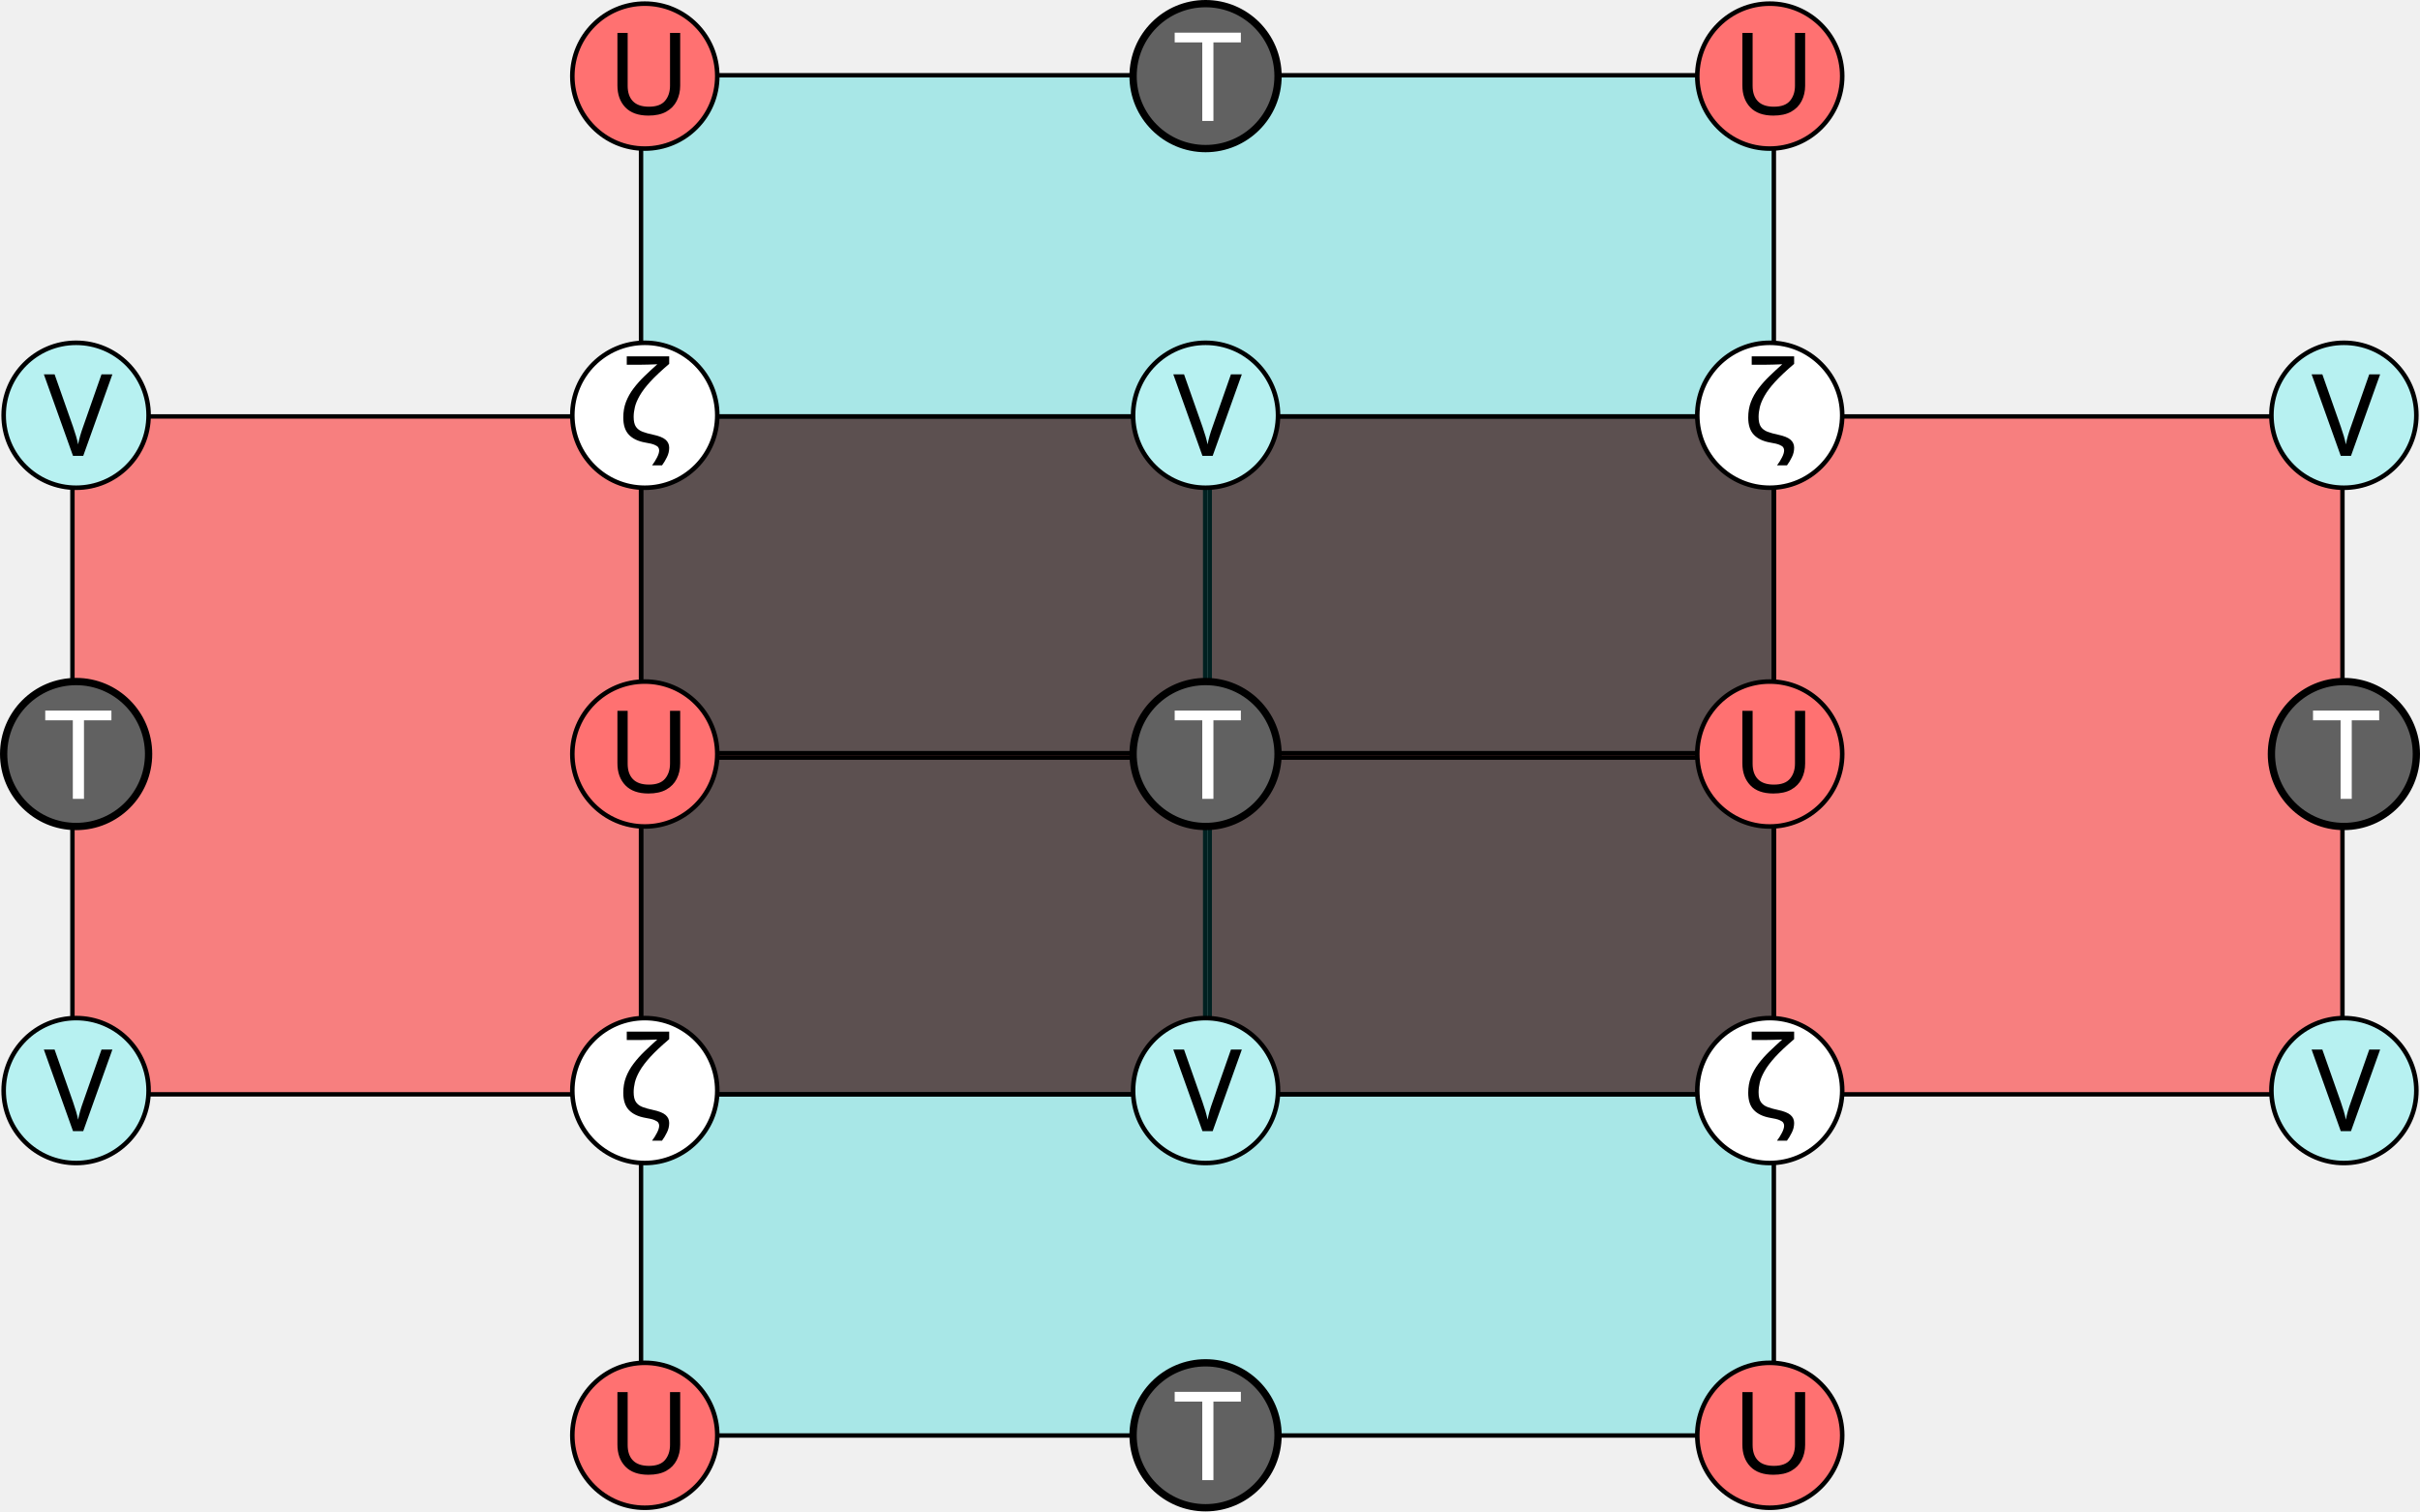
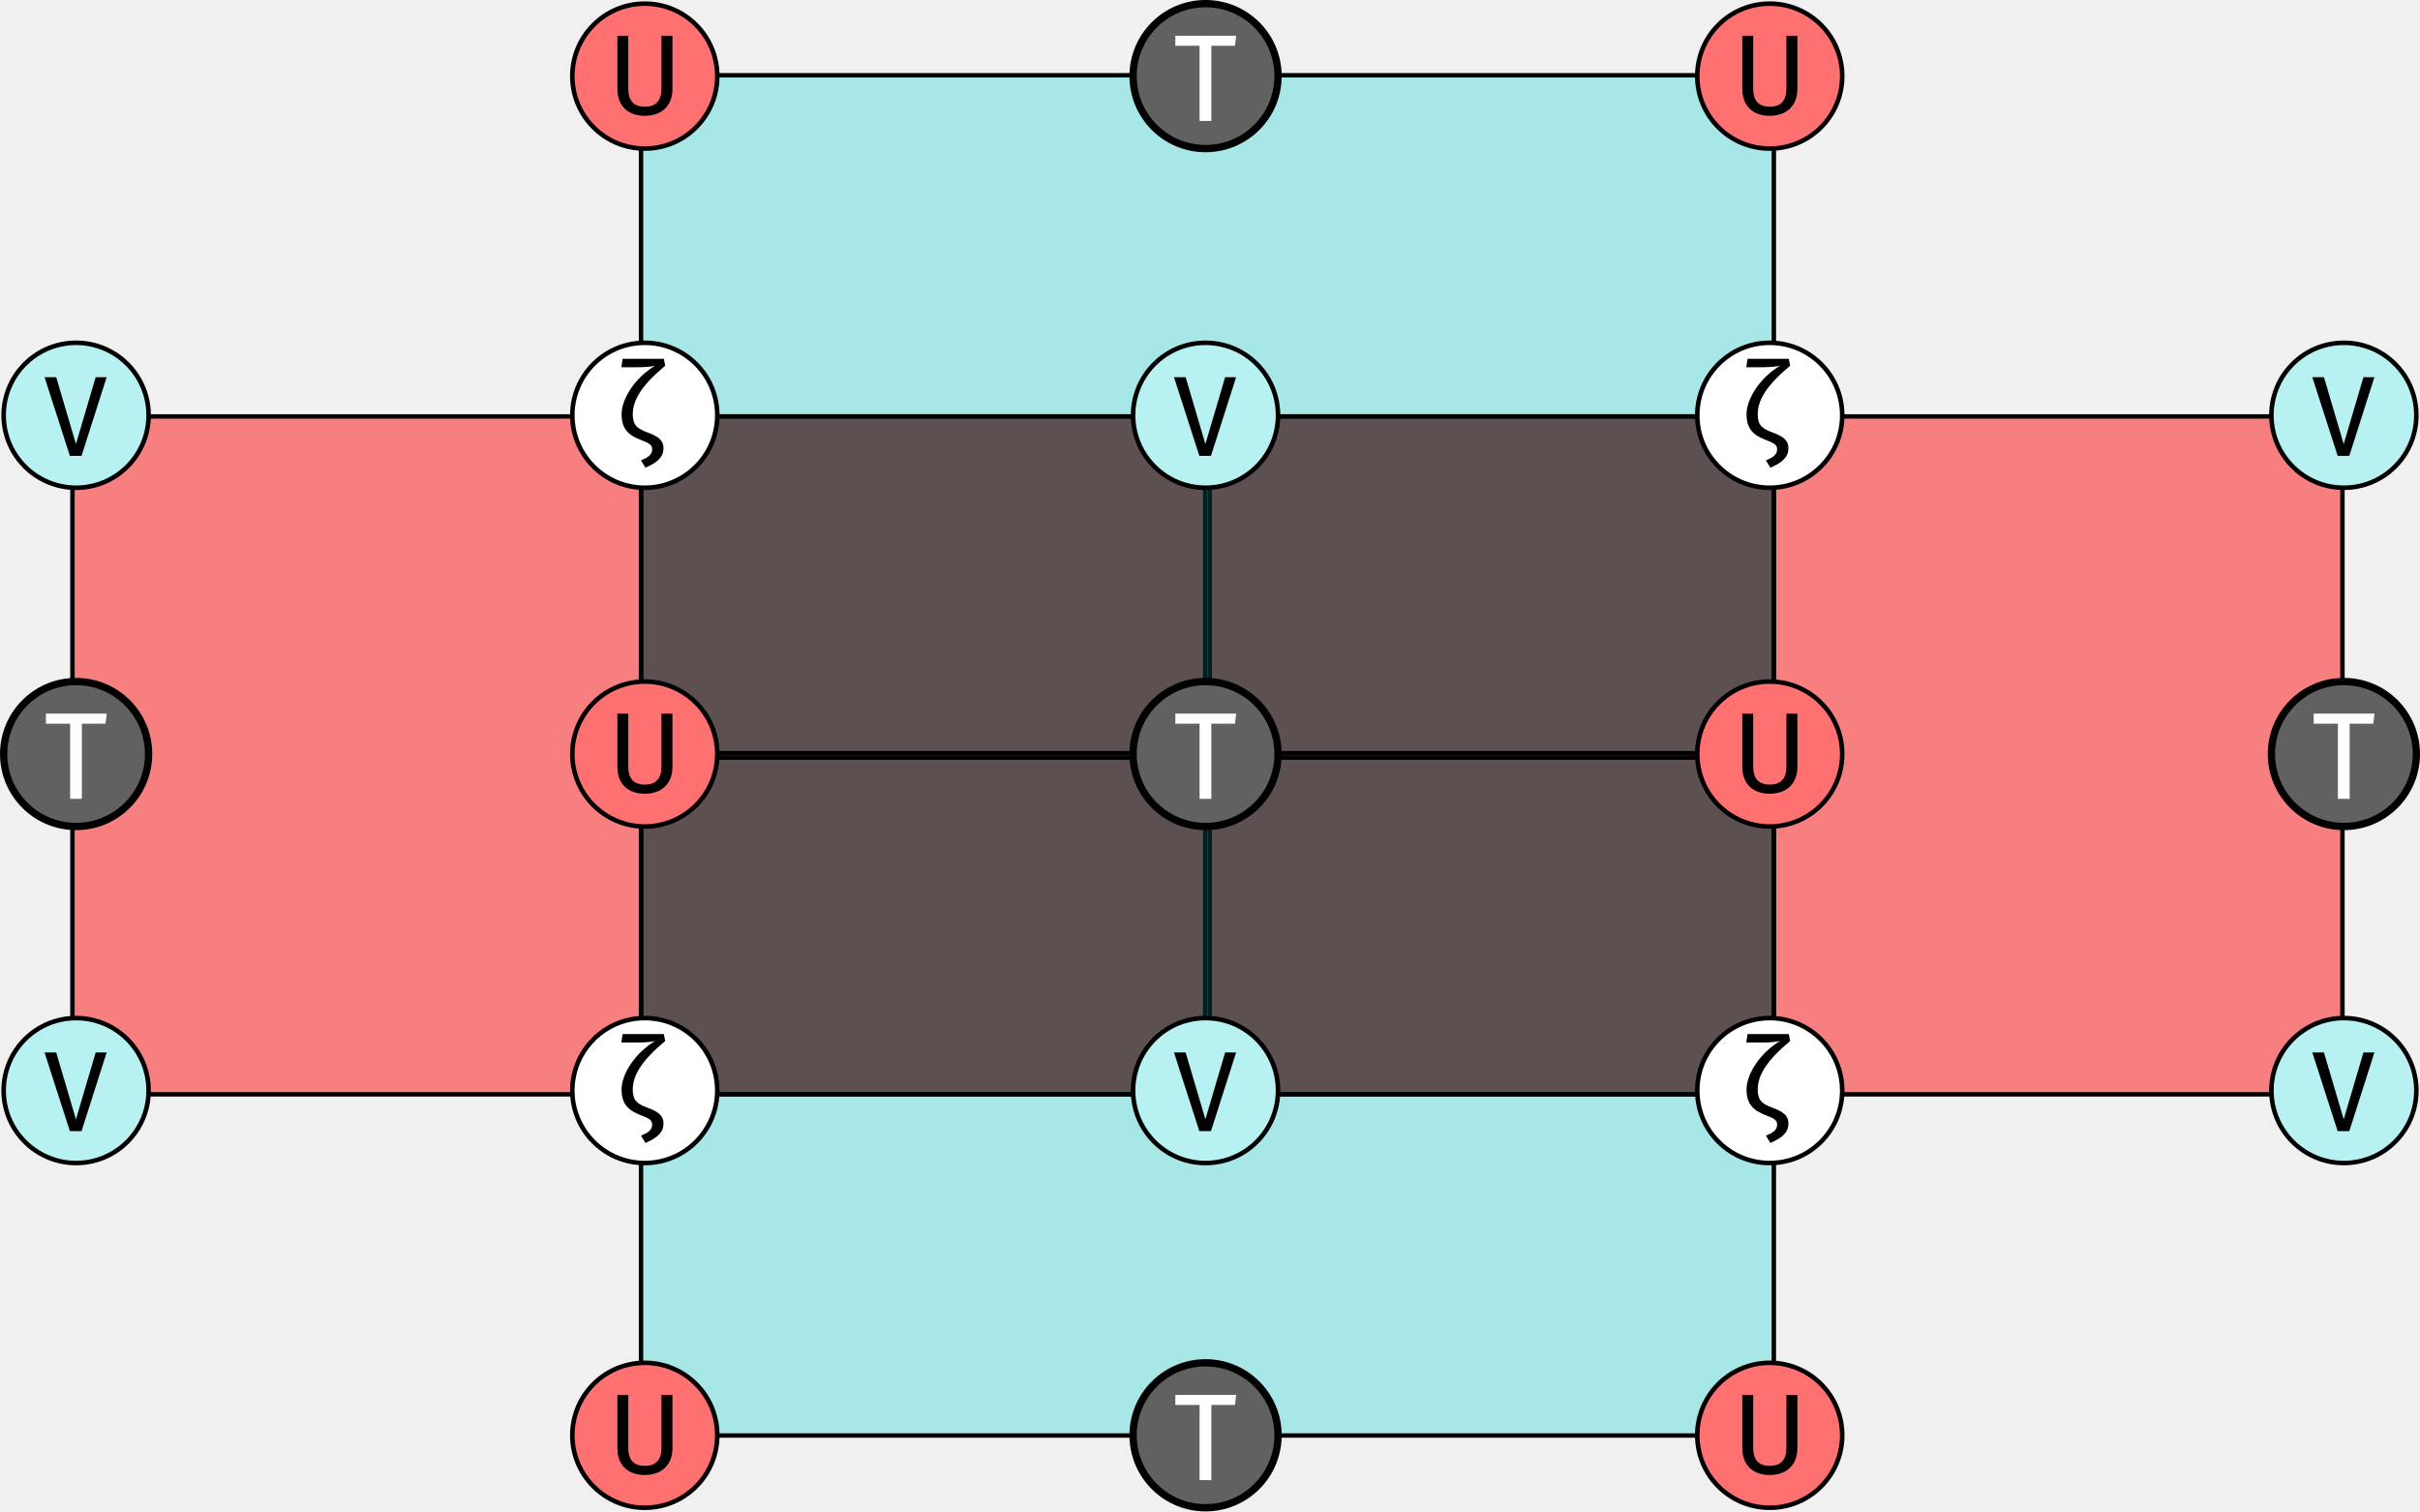
<svg xmlns="http://www.w3.org/2000/svg" width="150.143mm" height="93.772mm" viewBox="0 0 532.001 332.264" id="svg2" version="1.1">
  <defs id="defs4" />
  <g id="layer1" transform="translate(-74.5627,-111.3)">
    <rect style="fill:#ff0000;fill-opacity:0.471;stroke:#000000;stroke-width:0.969;stroke-miterlimit:4;stroke-dasharray:none;stroke-dashoffset:0;stroke-opacity:1" y="202.847" x="340.5" height="149.031" width="249.016" id="rect4140" />
    <rect style="fill:#ff0000;fill-opacity:0.471;stroke:#000000;stroke-width:0.969;stroke-miterlimit:4;stroke-dasharray:none;stroke-dashoffset:0;stroke-opacity:1" y="202.847" x="90.484" height="149.031" width="249.016" id="rect4142" />
    <rect style="fill:#00d4d4;fill-opacity:0.299;stroke:#000000;stroke-width:0.969;stroke-miterlimit:4;stroke-dasharray:none;stroke-dashoffset:0;stroke-opacity:1" y="127.847" x="215.484" height="149.031" width="249.031" id="rect4144" />
    <rect style="fill:#00d4d4;fill-opacity:0.299;stroke:#000000;stroke-width:0.969;stroke-miterlimit:4;stroke-dasharray:none;stroke-dashoffset:0;stroke-opacity:1" y="277.847" x="215.484" height="149.031" width="249.031" id="rect4146" />
    <rect id="rect3336" width="249.031" height="149.031" x="215.484" y="202.847" style="fill:#000000;fill-opacity:0.471;stroke:#000000;stroke-width:0.969;stroke-miterlimit:4;stroke-dasharray:none;stroke-dashoffset:0;stroke-opacity:1" />
-     <g id="g5910" transform="translate(-0.3976246,0)">
-       <circle r="15.932" cy="426.831" cx="216.709" id="circle4152" style="fill:#ff7171;fill-opacity:1;stroke:#000000;stroke-width:1;stroke-miterlimit:4;stroke-dasharray:none;stroke-dashoffset:0;stroke-opacity:1" />
-       <text id="text4162" y="435.257" x="208.426" style="font-style:normal;font-weight:normal;font-size:18.824px;line-height:125%;font-family:sans-serif;letter-spacing:0px;word-spacing:0px;fill:#000000;fill-opacity:1;stroke:none;stroke-width:1px;stroke-linecap:butt;stroke-linejoin:miter;stroke-opacity:1" xml:space="preserve">
-         <tspan style="font-style:normal;font-variant:normal;font-weight:normal;font-stretch:normal;font-size:25.099px;font-family:'Fira Sans';-inkscape-font-specification:'Fira Sans';fill:#000000;fill-opacity:1" y="435.257" x="208.426" id="tspan4164">U</tspan>
-       </text>
+     <circle style="fill:#ff7171;fill-opacity:1;stroke:#000000;stroke-width:1;stroke-miterlimit:4;stroke-dasharray:none;stroke-dashoffset:0;stroke-opacity:1" id="circle4152" cx="216.312" cy="426.831" r="15.932" />
+     <g style="font-style:normal;font-weight:normal;font-size:18.824px;line-height:125%;font-family:sans-serif;letter-spacing:0px;word-spacing:0px;fill:#000000;fill-opacity:1;stroke:none;stroke-width:1px;stroke-linecap:butt;stroke-linejoin:miter;stroke-opacity:1" id="text4162">
+       <path d="m 222.385,417.964 -2.409,0 0,11.57 c 0,2.686 -1.18,4.016 -3.664,4.016 -2.46,0 -3.639,-1.33 -3.639,-4.016 l 0,-11.57 -2.384,0 0,11.746 c 0,3.439 2.083,5.848 6.024,5.848 3.89,0 6.074,-2.409 6.074,-5.848 l 0,-11.746 z" style="font-style:normal;font-variant:normal;font-weight:normal;font-stretch:normal;font-size:25.099px;font-family:'Fira Sans';-inkscape-font-specification:'Fira Sans';fill:#000000;fill-opacity:1" id="path3502" />
    </g>
    <circle r="15.932" cy="202.593" cx="339.587" id="circle4150" style="fill:#b7f1f1;fill-opacity:1;stroke:#000000;stroke-width:1;stroke-miterlimit:4;stroke-dasharray:none;stroke-dashoffset:0;stroke-opacity:1" />
-     <text xml:space="preserve" style="font-style:normal;font-weight:normal;font-size:18.824px;line-height:125%;font-family:sans-serif;letter-spacing:0px;word-spacing:0px;fill:#000000;fill-opacity:1;stroke:none;stroke-width:1px;stroke-linecap:butt;stroke-linejoin:miter;stroke-opacity:1" x="332.495" y="211.512" id="text4174">
-       <tspan id="tspan4176" x="332.495" y="211.512" style="font-style:normal;font-variant:normal;font-weight:normal;font-stretch:normal;font-size:25.099px;font-family:'Fira Sans';-inkscape-font-specification:'Fira Sans'">V</tspan>
-     </text>
+     <g style="font-style:normal;font-weight:normal;font-size:18.824px;line-height:125%;font-family:sans-serif;letter-spacing:0px;word-spacing:0px;fill:#000000;fill-opacity:1;stroke:none;stroke-width:1px;stroke-linecap:butt;stroke-linejoin:miter;stroke-opacity:1" id="text4174">
+       <path d="m 346.3,194.219 -2.409,0 -4.342,14.708 -4.342,-14.708 -2.56,0 5.572,17.293 2.56,0 5.522,-17.293 z" style="font-style:normal;font-variant:normal;font-weight:normal;font-stretch:normal;font-size:25.099px;font-family:'Fira Sans';-inkscape-font-specification:'Fira Sans'" id="path3430" />
+     </g>
    <circle cy="277.063" cx="589.832" id="circle4154" style="fill:#616161;fill-opacity:1;stroke:#000000;stroke-width:1.601;stroke-miterlimit:4;stroke-dasharray:none;stroke-dashoffset:0;stroke-opacity:1" r="15.932" />
-     <text xml:space="preserve" style="font-style:normal;font-weight:normal;font-size:18.824px;line-height:125%;font-family:sans-serif;letter-spacing:0px;word-spacing:0px;fill:#000000;fill-opacity:1;stroke:none;stroke-width:1px;stroke-linecap:butt;stroke-linejoin:miter;stroke-opacity:1" x="582.78" y="286.918" id="text4158">
-       <tspan id="tspan4160" x="582.78" y="286.918" style="font-style:normal;font-variant:normal;font-weight:normal;font-stretch:normal;font-size:27.19px;font-family:'Fira Sans';-inkscape-font-specification:'Fira Sans';fill:#ffffff;fill-opacity:1">T</tspan>
-     </text>
+     <g style="font-style:normal;font-weight:normal;font-size:18.824px;line-height:125%;font-family:sans-serif;letter-spacing:0px;word-spacing:0px;fill:#000000;fill-opacity:1;stroke:none;stroke-width:1px;stroke-linecap:butt;stroke-linejoin:miter;stroke-opacity:1" id="text4158">
+       <path d="m 596.566,268.184 -13.378,0 0,2.202 5.329,0 0,16.532 2.583,0 0,-16.532 5.193,0 0.272,-2.202 z" style="font-style:normal;font-variant:normal;font-weight:normal;font-stretch:normal;font-size:27.19px;font-family:'Fira Sans';-inkscape-font-specification:'Fira Sans';fill:#ffffff;fill-opacity:1" id="path3418" />
+     </g>
    <circle r="15.932" style="fill:#616161;fill-opacity:1;stroke:#000000;stroke-width:1.601;stroke-miterlimit:4;stroke-dasharray:none;stroke-dashoffset:0;stroke-opacity:1" id="circle4185" cx="339.587" cy="128.032" />
-     <text id="text4187" y="137.887" x="332.536" style="font-style:normal;font-weight:normal;font-size:18.824px;line-height:125%;font-family:sans-serif;letter-spacing:0px;word-spacing:0px;fill:#000000;fill-opacity:1;stroke:none;stroke-width:1px;stroke-linecap:butt;stroke-linejoin:miter;stroke-opacity:1" xml:space="preserve">
-       <tspan style="font-style:normal;font-variant:normal;font-weight:normal;font-stretch:normal;font-size:27.19px;font-family:'Fira Sans';-inkscape-font-specification:'Fira Sans';fill:#ffffff;fill-opacity:1" y="137.887" x="332.536" id="tspan4189">T</tspan>
-     </text>
+     <g style="font-style:normal;font-weight:normal;font-size:18.824px;line-height:125%;font-family:sans-serif;letter-spacing:0px;word-spacing:0px;fill:#000000;fill-opacity:1;stroke:none;stroke-width:1px;stroke-linecap:butt;stroke-linejoin:miter;stroke-opacity:1" id="text4187">
+       <path d="m 346.321,119.153 -13.378,0 0,2.202 5.329,0 0,16.532 2.583,0 0,-16.532 5.193,0 0.272,-2.202 z" style="font-style:normal;font-variant:normal;font-weight:normal;font-stretch:normal;font-size:27.19px;font-family:'Fira Sans';-inkscape-font-specification:'Fira Sans';fill:#ffffff;fill-opacity:1" id="path3433" />
+     </g>
    <circle cy="426.831" cx="339.587" id="circle4193" style="fill:#616161;fill-opacity:1;stroke:#000000;stroke-width:1.601;stroke-miterlimit:4;stroke-dasharray:none;stroke-dashoffset:0;stroke-opacity:1" r="15.932" />
-     <text xml:space="preserve" style="font-style:normal;font-weight:normal;font-size:18.824px;line-height:125%;font-family:sans-serif;letter-spacing:0px;word-spacing:0px;fill:#000000;fill-opacity:1;stroke:none;stroke-width:1px;stroke-linecap:butt;stroke-linejoin:miter;stroke-opacity:1" x="332.536" y="436.686" id="text4195">
-       <tspan id="tspan4197" x="332.536" y="436.686" style="font-style:normal;font-variant:normal;font-weight:normal;font-stretch:normal;font-size:27.19px;font-family:'Fira Sans';-inkscape-font-specification:'Fira Sans';fill:#ffffff;fill-opacity:1">T</tspan>
-     </text>
-     <g id="g5915" transform="translate(0.49369,0)">
-       <circle style="fill:#ff7171;fill-opacity:1;stroke:#000000;stroke-width:1;stroke-miterlimit:4;stroke-dasharray:none;stroke-dashoffset:0;stroke-opacity:1" id="circle4222" cx="463.121" cy="277.063" r="15.932" />
-       <text xml:space="preserve" style="font-style:normal;font-weight:normal;font-size:18.824px;line-height:125%;font-family:sans-serif;letter-spacing:0px;word-spacing:0px;fill:#000000;fill-opacity:1;stroke:none;stroke-width:1px;stroke-linecap:butt;stroke-linejoin:miter;stroke-opacity:1" x="454.838" y="285.489" id="text4224">
-         <tspan id="tspan4226" x="454.838" y="285.489" style="font-style:normal;font-variant:normal;font-weight:normal;font-stretch:normal;font-size:25.099px;font-family:'Fira Sans';-inkscape-font-specification:'Fira Sans';fill:#000000;fill-opacity:1">U</tspan>
-       </text>
+     <g style="font-style:normal;font-weight:normal;font-size:18.824px;line-height:125%;font-family:sans-serif;letter-spacing:0px;word-spacing:0px;fill:#000000;fill-opacity:1;stroke:none;stroke-width:1px;stroke-linecap:butt;stroke-linejoin:miter;stroke-opacity:1" id="text4195">
+       <path d="m 346.321,417.952 -13.378,0 0,2.202 5.329,0 0,16.532 2.583,0 0,-16.532 5.193,0 0.272,-2.202 z" style="font-style:normal;font-variant:normal;font-weight:normal;font-stretch:normal;font-size:27.19px;font-family:'Fira Sans';-inkscape-font-specification:'Fira Sans';fill:#ffffff;fill-opacity:1" id="path3442" />
+     </g>
+     <circle r="15.932" cy="277.063" cx="463.615" id="circle4222" style="fill:#ff7171;fill-opacity:1;stroke:#000000;stroke-width:1;stroke-miterlimit:4;stroke-dasharray:none;stroke-dashoffset:0;stroke-opacity:1" />
+     <g style="font-style:normal;font-weight:normal;font-size:18.824px;line-height:125%;font-family:sans-serif;letter-spacing:0px;word-spacing:0px;fill:#000000;fill-opacity:1;stroke:none;stroke-width:1px;stroke-linecap:butt;stroke-linejoin:miter;stroke-opacity:1" id="text4224">
+       <path d="m 469.688,268.196 -2.409,0 0,11.57 c 0,2.686 -1.18,4.016 -3.664,4.016 -2.46,0 -3.639,-1.33 -3.639,-4.016 l 0,-11.57 -2.384,0 0,11.746 c 0,3.439 2.083,5.848 6.024,5.848 3.89,0 6.074,-2.409 6.074,-5.848 l 0,-11.746 z" style="font-style:normal;font-variant:normal;font-weight:normal;font-stretch:normal;font-size:25.099px;font-family:'Fira Sans';-inkscape-font-specification:'Fira Sans';fill:#000000;fill-opacity:1" id="path3484" />
    </g>
    <circle r="15.932" style="fill:#616161;fill-opacity:1;stroke:#000000;stroke-width:1.601;stroke-miterlimit:4;stroke-dasharray:none;stroke-dashoffset:0;stroke-opacity:1" id="circle4230" cx="91.295" cy="277.063" />
-     <text id="text4232" y="286.918" x="84.244" style="font-style:normal;font-weight:normal;font-size:18.824px;line-height:125%;font-family:sans-serif;letter-spacing:0px;word-spacing:0px;fill:#000000;fill-opacity:1;stroke:none;stroke-width:1px;stroke-linecap:butt;stroke-linejoin:miter;stroke-opacity:1" xml:space="preserve">
-       <tspan style="font-style:normal;font-variant:normal;font-weight:normal;font-stretch:normal;font-size:27.19px;font-family:'Fira Sans';-inkscape-font-specification:'Fira Sans';fill:#ffffff;fill-opacity:1" y="286.918" x="84.244" id="tspan4234">T</tspan>
-     </text>
+     <g style="font-style:normal;font-weight:normal;font-size:18.824px;line-height:125%;font-family:sans-serif;letter-spacing:0px;word-spacing:0px;fill:#000000;fill-opacity:1;stroke:none;stroke-width:1px;stroke-linecap:butt;stroke-linejoin:miter;stroke-opacity:1" id="text4232">
+       <path d="m 98.029,268.184 -13.378,0 0,2.202 5.329,0 0,16.532 2.583,0 0,-16.532 5.193,0 0.272,-2.202 z" style="font-style:normal;font-variant:normal;font-weight:normal;font-stretch:normal;font-size:27.19px;font-family:'Fira Sans';-inkscape-font-specification:'Fira Sans';fill:#ffffff;fill-opacity:1" id="path3439" />
+     </g>
    <circle cy="277.063" cx="339.587" id="circle4238" style="fill:#616161;fill-opacity:1;stroke:#000000;stroke-width:1.601;stroke-miterlimit:4;stroke-dasharray:none;stroke-dashoffset:0;stroke-opacity:1" r="15.932" />
-     <text xml:space="preserve" style="font-style:normal;font-weight:normal;font-size:18.824px;line-height:125%;font-family:sans-serif;letter-spacing:0px;word-spacing:0px;fill:#000000;fill-opacity:1;stroke:none;stroke-width:1px;stroke-linecap:butt;stroke-linejoin:miter;stroke-opacity:1" x="332.536" y="286.918" id="text4240">
-       <tspan id="tspan4242" x="332.536" y="286.918" style="font-style:normal;font-variant:normal;font-weight:normal;font-stretch:normal;font-size:27.19px;font-family:'Fira Sans';-inkscape-font-specification:'Fira Sans';fill:#ffffff;fill-opacity:1">T</tspan>
-     </text>
-     <g id="g5900" transform="translate(-0.3976246,0)">
-       <circle style="fill:#ff7171;fill-opacity:1;stroke:#000000;stroke-width:1;stroke-miterlimit:4;stroke-dasharray:none;stroke-dashoffset:0;stroke-opacity:1" id="circle4262" cx="216.709" cy="128.032" r="15.932" />
-       <text xml:space="preserve" style="font-style:normal;font-weight:normal;font-size:18.824px;line-height:125%;font-family:sans-serif;letter-spacing:0px;word-spacing:0px;fill:#000000;fill-opacity:1;stroke:none;stroke-width:1px;stroke-linecap:butt;stroke-linejoin:miter;stroke-opacity:1" x="208.426" y="136.458" id="text4264">
-         <tspan id="tspan4266" x="208.426" y="136.458" style="font-style:normal;font-variant:normal;font-weight:normal;font-stretch:normal;font-size:25.099px;font-family:'Fira Sans';-inkscape-font-specification:'Fira Sans';fill:#000000;fill-opacity:1">U</tspan>
-       </text>
+     <g style="font-style:normal;font-weight:normal;font-size:18.824px;line-height:125%;font-family:sans-serif;letter-spacing:0px;word-spacing:0px;fill:#000000;fill-opacity:1;stroke:none;stroke-width:1px;stroke-linecap:butt;stroke-linejoin:miter;stroke-opacity:1" id="text4240">
+       <path d="m 346.321,268.184 -13.378,0 0,2.202 5.329,0 0,16.532 2.583,0 0,-16.532 5.193,0 0.272,-2.202 z" style="font-style:normal;font-variant:normal;font-weight:normal;font-stretch:normal;font-size:27.19px;font-family:'Fira Sans';-inkscape-font-specification:'Fira Sans';fill:#ffffff;fill-opacity:1" id="path3427" />
    </g>
-     <g id="g5855" transform="translate(0.49369,0)">
-       <circle r="15.932" cy="128.032" cx="463.121" id="circle4270" style="fill:#ff7171;fill-opacity:1;stroke:#000000;stroke-width:1;stroke-miterlimit:4;stroke-dasharray:none;stroke-dashoffset:0;stroke-opacity:1" />
-       <text id="text4272" y="136.458" x="454.838" style="font-style:normal;font-weight:normal;font-size:18.824px;line-height:125%;font-family:sans-serif;letter-spacing:0px;word-spacing:0px;fill:#000000;fill-opacity:1;stroke:none;stroke-width:0.598;stroke-linecap:butt;stroke-linejoin:miter;stroke-miterlimit:4;stroke-dasharray:none;stroke-opacity:1" xml:space="preserve">
-         <tspan style="font-style:normal;font-variant:normal;font-weight:normal;font-stretch:normal;font-size:25.099px;font-family:'Fira Sans';-inkscape-font-specification:'Fira Sans';fill:#000000;fill-opacity:1;stroke-width:0.598;stroke-miterlimit:4;stroke-dasharray:none" y="136.458" x="454.838" id="tspan4274">U</tspan>
-       </text>
+     <circle r="15.932" cy="128.032" cx="216.312" id="circle4262" style="fill:#ff7171;fill-opacity:1;stroke:#000000;stroke-width:1;stroke-miterlimit:4;stroke-dasharray:none;stroke-dashoffset:0;stroke-opacity:1" />
+     <g style="font-style:normal;font-weight:normal;font-size:18.824px;line-height:125%;font-family:sans-serif;letter-spacing:0px;word-spacing:0px;fill:#000000;fill-opacity:1;stroke:none;stroke-width:1px;stroke-linecap:butt;stroke-linejoin:miter;stroke-opacity:1" id="text4264">
+       <path d="m 222.385,119.165 -2.409,0 0,11.57 c 0,2.686 -1.18,4.016 -3.664,4.016 -2.46,0 -3.639,-1.33 -3.639,-4.016 l 0,-11.57 -2.384,0 0,11.746 c 0,3.439 2.083,5.848 6.024,5.848 3.89,0 6.074,-2.409 6.074,-5.848 l 0,-11.746 z" style="font-style:normal;font-variant:normal;font-weight:normal;font-stretch:normal;font-size:25.099px;font-family:'Fira Sans';-inkscape-font-specification:'Fira Sans';fill:#000000;fill-opacity:1" id="path3475" />
    </g>
-     <g id="g5920" transform="translate(0.49369,0)">
-       <circle style="fill:#ff7171;fill-opacity:1;stroke:#000000;stroke-width:1;stroke-miterlimit:4;stroke-dasharray:none;stroke-dashoffset:0;stroke-opacity:1" id="circle4278" cx="463.121" cy="426.831" r="15.932" />
-       <text xml:space="preserve" style="font-style:normal;font-weight:normal;font-size:18.824px;line-height:125%;font-family:sans-serif;letter-spacing:0px;word-spacing:0px;fill:#000000;fill-opacity:1;stroke:none;stroke-width:1px;stroke-linecap:butt;stroke-linejoin:miter;stroke-opacity:1" x="454.838" y="435.257" id="text4280">
-         <tspan id="tspan4282" x="454.838" y="435.257" style="font-style:normal;font-variant:normal;font-weight:normal;font-stretch:normal;font-size:25.099px;font-family:'Fira Sans';-inkscape-font-specification:'Fira Sans';fill:#000000;fill-opacity:1">U</tspan>
-       </text>
+     <circle style="fill:#ff7171;fill-opacity:1;stroke:#000000;stroke-width:1;stroke-miterlimit:4;stroke-dasharray:none;stroke-dashoffset:0;stroke-opacity:1" id="circle4270" cx="463.615" cy="128.032" r="15.932" />
+     <g style="font-style:normal;font-weight:normal;font-size:18.824px;line-height:125%;font-family:sans-serif;letter-spacing:0px;word-spacing:0px;fill:#000000;fill-opacity:1;stroke:none;stroke-width:0.598;stroke-linecap:butt;stroke-linejoin:miter;stroke-miterlimit:4;stroke-dasharray:none;stroke-opacity:1" id="text4272">
+       <path d="m 469.688,119.165 -2.409,0 0,11.57 c 0,2.686 -1.18,4.016 -3.664,4.016 -2.46,0 -3.639,-1.33 -3.639,-4.016 l 0,-11.57 -2.384,0 0,11.746 c 0,3.439 2.083,5.848 6.024,5.848 3.89,0 6.074,-2.409 6.074,-5.848 l 0,-11.746 z" style="font-style:normal;font-variant:normal;font-weight:normal;font-stretch:normal;font-size:25.099px;font-family:'Fira Sans';-inkscape-font-specification:'Fira Sans';fill:#000000;fill-opacity:1;stroke-width:0.598;stroke-miterlimit:4;stroke-dasharray:none" id="path3478" />
    </g>
-     <g id="g5905" transform="translate(-0.3976246,0)">
-       <circle r="15.932" cy="277.063" cx="216.709" id="circle4286" style="fill:#ff7171;fill-opacity:1;stroke:#000000;stroke-width:1;stroke-miterlimit:4;stroke-dasharray:none;stroke-dashoffset:0;stroke-opacity:1" />
-       <text id="text4288" y="285.489" x="208.426" style="font-style:normal;font-weight:normal;font-size:18.824px;line-height:125%;font-family:sans-serif;letter-spacing:0px;word-spacing:0px;fill:#000000;fill-opacity:1;stroke:none;stroke-width:1px;stroke-linecap:butt;stroke-linejoin:miter;stroke-opacity:1" xml:space="preserve">
-         <tspan style="font-style:normal;font-variant:normal;font-weight:normal;font-stretch:normal;font-size:25.099px;font-family:'Fira Sans';-inkscape-font-specification:'Fira Sans';fill:#000000;fill-opacity:1" y="285.489" x="208.426" id="tspan4290">U</tspan>
-       </text>
+     <circle r="15.932" cy="426.831" cx="463.615" id="circle4278" style="fill:#ff7171;fill-opacity:1;stroke:#000000;stroke-width:1;stroke-miterlimit:4;stroke-dasharray:none;stroke-dashoffset:0;stroke-opacity:1" />
+     <g style="font-style:normal;font-weight:normal;font-size:18.824px;line-height:125%;font-family:sans-serif;letter-spacing:0px;word-spacing:0px;fill:#000000;fill-opacity:1;stroke:none;stroke-width:1px;stroke-linecap:butt;stroke-linejoin:miter;stroke-opacity:1" id="text4280">
+       <path d="m 469.688,417.964 -2.409,0 0,11.57 c 0,2.686 -1.18,4.016 -3.664,4.016 -2.46,0 -3.639,-1.33 -3.639,-4.016 l 0,-11.57 -2.384,0 0,11.746 c 0,3.439 2.083,5.848 6.024,5.848 3.89,0 6.074,-2.409 6.074,-5.848 l 0,-11.746 z" style="font-style:normal;font-variant:normal;font-weight:normal;font-stretch:normal;font-size:25.099px;font-family:'Fira Sans';-inkscape-font-specification:'Fira Sans';fill:#000000;fill-opacity:1" id="path3490" />
+     </g>
+     <circle style="fill:#ff7171;fill-opacity:1;stroke:#000000;stroke-width:1;stroke-miterlimit:4;stroke-dasharray:none;stroke-dashoffset:0;stroke-opacity:1" id="circle4286" cx="216.312" cy="277.063" r="15.932" />
+     <g style="font-style:normal;font-weight:normal;font-size:18.824px;line-height:125%;font-family:sans-serif;letter-spacing:0px;word-spacing:0px;fill:#000000;fill-opacity:1;stroke:none;stroke-width:1px;stroke-linecap:butt;stroke-linejoin:miter;stroke-opacity:1" id="text4288">
+       <path d="m 222.385,268.196 -2.409,0 0,11.57 c 0,2.686 -1.18,4.016 -3.664,4.016 -2.46,0 -3.639,-1.33 -3.639,-4.016 l 0,-11.57 -2.384,0 0,11.746 c 0,3.439 2.083,5.848 6.024,5.848 3.89,0 6.074,-2.409 6.074,-5.848 l 0,-11.746 z" style="font-style:normal;font-variant:normal;font-weight:normal;font-stretch:normal;font-size:25.099px;font-family:'Fira Sans';-inkscape-font-specification:'Fira Sans';fill:#000000;fill-opacity:1" id="path3496" />
    </g>
    <circle style="fill:#b7f1f1;fill-opacity:1;stroke:#000000;stroke-width:1;stroke-miterlimit:4;stroke-dasharray:none;stroke-dashoffset:0;stroke-opacity:1" id="circle4299" cx="589.832" cy="351.046" r="15.932" />
-     <text id="text4301" y="359.964" x="582.74" style="font-style:normal;font-weight:normal;font-size:18.824px;line-height:125%;font-family:sans-serif;letter-spacing:0px;word-spacing:0px;fill:#000000;fill-opacity:1;stroke:none;stroke-width:1px;stroke-linecap:butt;stroke-linejoin:miter;stroke-opacity:1" xml:space="preserve">
-       <tspan style="font-style:normal;font-variant:normal;font-weight:normal;font-stretch:normal;font-size:25.099px;font-family:'Fira Sans';-inkscape-font-specification:'Fira Sans'" y="359.964" x="582.74" id="tspan4303">V</tspan>
-     </text>
+     <g style="font-style:normal;font-weight:normal;font-size:18.824px;line-height:125%;font-family:sans-serif;letter-spacing:0px;word-spacing:0px;fill:#000000;fill-opacity:1;stroke:none;stroke-width:1px;stroke-linecap:butt;stroke-linejoin:miter;stroke-opacity:1" id="text4301">
+       <path d="m 596.544,342.671 -2.409,0 -4.342,14.708 -4.342,-14.708 -2.56,0 5.572,17.293 2.56,0 5.522,-17.293 z" style="font-style:normal;font-variant:normal;font-weight:normal;font-stretch:normal;font-size:25.099px;font-family:'Fira Sans';-inkscape-font-specification:'Fira Sans'" id="path3421" />
+     </g>
    <circle r="15.932" cy="351.046" cx="91.295" id="circle4307" style="fill:#b7f1f1;fill-opacity:1;stroke:#000000;stroke-width:1;stroke-miterlimit:4;stroke-dasharray:none;stroke-dashoffset:0;stroke-opacity:1" />
-     <text xml:space="preserve" style="font-style:normal;font-weight:normal;font-size:18.824px;line-height:125%;font-family:sans-serif;letter-spacing:0px;word-spacing:0px;fill:#000000;fill-opacity:1;stroke:none;stroke-width:1px;stroke-linecap:butt;stroke-linejoin:miter;stroke-opacity:1" x="84.203" y="359.964" id="text4309">
-       <tspan id="tspan4311" x="84.203" y="359.964" style="font-style:normal;font-variant:normal;font-weight:normal;font-stretch:normal;font-size:25.099px;font-family:'Fira Sans';-inkscape-font-specification:'Fira Sans'">V</tspan>
-     </text>
+     <g style="font-style:normal;font-weight:normal;font-size:18.824px;line-height:125%;font-family:sans-serif;letter-spacing:0px;word-spacing:0px;fill:#000000;fill-opacity:1;stroke:none;stroke-width:1px;stroke-linecap:butt;stroke-linejoin:miter;stroke-opacity:1" id="text4309">
+       <path d="m 98.007,342.671 -2.409,0 -4.342,14.708 -4.342,-14.708 -2.56,0 5.572,17.293 2.56,0 5.522,-17.293 z" style="font-style:normal;font-variant:normal;font-weight:normal;font-stretch:normal;font-size:25.099px;font-family:'Fira Sans';-inkscape-font-specification:'Fira Sans'" id="path3436" />
+     </g>
    <circle style="fill:#b7f1f1;fill-opacity:1;stroke:#000000;stroke-width:1;stroke-miterlimit:4;stroke-dasharray:none;stroke-dashoffset:0;stroke-opacity:1" id="circle4315" cx="91.295" cy="202.593" r="15.932" />
-     <text id="text4317" y="211.512" x="84.203" style="font-style:normal;font-weight:normal;font-size:18.824px;line-height:125%;font-family:sans-serif;letter-spacing:0px;word-spacing:0px;fill:#000000;fill-opacity:1;stroke:none;stroke-width:1px;stroke-linecap:butt;stroke-linejoin:miter;stroke-opacity:1" xml:space="preserve">
-       <tspan style="font-style:normal;font-variant:normal;font-weight:normal;font-stretch:normal;font-size:25.099px;font-family:'Fira Sans';-inkscape-font-specification:'Fira Sans'" y="211.512" x="84.203" id="tspan4319">V</tspan>
-     </text>
+     <g style="font-style:normal;font-weight:normal;font-size:18.824px;line-height:125%;font-family:sans-serif;letter-spacing:0px;word-spacing:0px;fill:#000000;fill-opacity:1;stroke:none;stroke-width:1px;stroke-linecap:butt;stroke-linejoin:miter;stroke-opacity:1" id="text4317">
+       <path d="m 98.007,194.219 -2.409,0 -4.342,14.708 -4.342,-14.708 -2.56,0 5.572,17.293 2.56,0 5.522,-17.293 z" style="font-style:normal;font-variant:normal;font-weight:normal;font-stretch:normal;font-size:25.099px;font-family:'Fira Sans';-inkscape-font-specification:'Fira Sans'" id="path3412" />
+     </g>
    <circle r="15.932" cy="202.593" cx="589.832" id="circle4323" style="fill:#b7f1f1;fill-opacity:1;stroke:#000000;stroke-width:1;stroke-miterlimit:4;stroke-dasharray:none;stroke-dashoffset:0;stroke-opacity:1" />
-     <text xml:space="preserve" style="font-style:normal;font-weight:normal;font-size:18.824px;line-height:125%;font-family:sans-serif;letter-spacing:0px;word-spacing:0px;fill:#000000;fill-opacity:1;stroke:none;stroke-width:1px;stroke-linecap:butt;stroke-linejoin:miter;stroke-opacity:1" x="582.74" y="211.512" id="text4325">
-       <tspan id="tspan4327" x="582.74" y="211.512" style="font-style:normal;font-variant:normal;font-weight:normal;font-stretch:normal;font-size:25.099px;font-family:'Fira Sans';-inkscape-font-specification:'Fira Sans'">V</tspan>
-     </text>
+     <g style="font-style:normal;font-weight:normal;font-size:18.824px;line-height:125%;font-family:sans-serif;letter-spacing:0px;word-spacing:0px;fill:#000000;fill-opacity:1;stroke:none;stroke-width:1px;stroke-linecap:butt;stroke-linejoin:miter;stroke-opacity:1" id="text4325">
+       <path d="m 596.544,194.219 -2.409,0 -4.342,14.708 -4.342,-14.708 -2.56,0 5.572,17.293 2.56,0 5.522,-17.293 z" style="font-style:normal;font-variant:normal;font-weight:normal;font-stretch:normal;font-size:25.099px;font-family:'Fira Sans';-inkscape-font-specification:'Fira Sans'" id="path3415" />
+     </g>
    <circle style="fill:#b7f1f1;fill-opacity:1;stroke:#000000;stroke-width:1;stroke-miterlimit:4;stroke-dasharray:none;stroke-dashoffset:0;stroke-opacity:1" id="circle4331" cx="339.587" cy="351.046" r="15.932" />
-     <text id="text4333" y="359.964" x="332.495" style="font-style:normal;font-weight:normal;font-size:18.824px;line-height:125%;font-family:sans-serif;letter-spacing:0px;word-spacing:0px;fill:#000000;fill-opacity:1;stroke:none;stroke-width:1px;stroke-linecap:butt;stroke-linejoin:miter;stroke-opacity:1" xml:space="preserve">
-       <tspan style="font-style:normal;font-variant:normal;font-weight:normal;font-stretch:normal;font-size:25.099px;font-family:'Fira Sans';-inkscape-font-specification:'Fira Sans'" y="359.964" x="332.495" id="tspan4335">V</tspan>
-     </text>
-     <g id="g5871" transform="translate(-0.3094746,1.06066)">
-       <circle style="fill:#ffffff;fill-opacity:1;stroke:#000000;stroke-width:1;stroke-miterlimit:4;stroke-dasharray:none;stroke-dashoffset:0;stroke-opacity:1" id="circle5862" cx="216.621" cy="201.532" r="15.932" />
-       <text xml:space="preserve" style="font-style:normal;font-weight:normal;font-size:18.824px;line-height:125%;font-family:sans-serif;letter-spacing:0px;word-spacing:0px;fill:#000000;fill-opacity:1;stroke:none;stroke-width:0.598;stroke-linecap:butt;stroke-linejoin:miter;stroke-miterlimit:4;stroke-dasharray:none;stroke-opacity:1" x="210.514" y="207.66" id="text5864">
-         <tspan id="tspan5866" x="210.514" y="207.66" style="font-style:normal;font-variant:normal;font-weight:normal;font-stretch:normal;font-size:25.099px;font-family:'Fira Sans';-inkscape-font-specification:'Fira Sans';fill:#000000;fill-opacity:1;stroke-width:0.598;stroke-miterlimit:4;stroke-dasharray:none">ζ</tspan>
-       </text>
+     <g style="font-style:normal;font-weight:normal;font-size:18.824px;line-height:125%;font-family:sans-serif;letter-spacing:0px;word-spacing:0px;fill:#000000;fill-opacity:1;stroke:none;stroke-width:1px;stroke-linecap:butt;stroke-linejoin:miter;stroke-opacity:1" id="text4333">
+       <path d="m 346.3,342.671 -2.409,0 -4.342,14.708 -4.342,-14.708 -2.56,0 5.572,17.293 2.56,0 5.522,-17.293 z" style="font-style:normal;font-variant:normal;font-weight:normal;font-stretch:normal;font-size:25.099px;font-family:'Fira Sans';-inkscape-font-specification:'Fira Sans'" id="path3424" />
    </g>
-     <g id="g5876" transform="translate(246.9937,1.06066)">
-       <circle r="15.932" cy="201.532" cx="216.621" id="circle5878" style="fill:#ffffff;fill-opacity:1;stroke:#000000;stroke-width:1;stroke-miterlimit:4;stroke-dasharray:none;stroke-dashoffset:0;stroke-opacity:1" />
-       <text id="text5880" y="207.66" x="210.514" style="font-style:normal;font-weight:normal;font-size:18.824px;line-height:125%;font-family:sans-serif;letter-spacing:0px;word-spacing:0px;fill:#000000;fill-opacity:1;stroke:none;stroke-width:0.598;stroke-linecap:butt;stroke-linejoin:miter;stroke-miterlimit:4;stroke-dasharray:none;stroke-opacity:1" xml:space="preserve">
-         <tspan style="font-style:normal;font-variant:normal;font-weight:normal;font-stretch:normal;font-size:25.099px;font-family:'Fira Sans';-inkscape-font-specification:'Fira Sans';fill:#000000;fill-opacity:1;stroke-width:0.598;stroke-miterlimit:4;stroke-dasharray:none" y="207.66" x="210.514" id="tspan5882">ζ</tspan>
-       </text>
+     <circle r="15.932" cy="202.593" cx="216.312" id="circle5862" style="fill:#ffffff;fill-opacity:1;stroke:#000000;stroke-width:1;stroke-miterlimit:4;stroke-dasharray:none;stroke-dashoffset:0;stroke-opacity:1" />
+     <g style="font-style:normal;font-weight:normal;font-size:18.824px;line-height:125%;font-family:sans-serif;letter-spacing:0px;word-spacing:0px;fill:#000000;fill-opacity:1;stroke:none;stroke-width:0.598;stroke-linecap:butt;stroke-linejoin:miter;stroke-miterlimit:4;stroke-dasharray:none;stroke-opacity:1" id="text5864">
+       <path d="m 220.495,190.173 -9.061,0 -0.276,1.857 3.639,0 c 1.631,0 3.087,-0.151 3.765,-0.326 -4.468,2.711 -7.354,7.279 -7.354,10.667 0,3.188 1.506,4.593 4.116,5.597 2.033,0.778 2.61,1.129 2.61,2.133 0,1.205 -1.029,1.832 -2.46,2.409 l 0.979,1.606 c 2.711,-1.18 3.966,-2.384 3.966,-4.267 0,-1.983 -1.531,-2.736 -3.589,-3.514 -2.209,-0.828 -3.162,-1.581 -3.162,-3.966 0,-3.062 1.882,-6.3 7.128,-10.667 l -0.301,-1.531 z" style="font-style:normal;font-variant:normal;font-weight:normal;font-stretch:normal;font-size:25.099px;font-family:'Fira Sans';-inkscape-font-specification:'Fira Sans';fill:#000000;fill-opacity:1;stroke-width:0.598;stroke-miterlimit:4;stroke-dasharray:none" id="path3493" />
    </g>
-     <g transform="translate(246.9937,149.5132)" id="g5884">
-       <circle style="fill:#ffffff;fill-opacity:1;stroke:#000000;stroke-width:1;stroke-miterlimit:4;stroke-dasharray:none;stroke-dashoffset:0;stroke-opacity:1" id="circle5886" cx="216.621" cy="201.532" r="15.932" />
-       <text xml:space="preserve" style="font-style:normal;font-weight:normal;font-size:18.824px;line-height:125%;font-family:sans-serif;letter-spacing:0px;word-spacing:0px;fill:#000000;fill-opacity:1;stroke:none;stroke-width:0.598;stroke-linecap:butt;stroke-linejoin:miter;stroke-miterlimit:4;stroke-dasharray:none;stroke-opacity:1" x="210.514" y="207.66" id="text5888">
-         <tspan id="tspan5890" x="210.514" y="207.66" style="font-style:normal;font-variant:normal;font-weight:normal;font-stretch:normal;font-size:25.099px;font-family:'Fira Sans';-inkscape-font-specification:'Fira Sans';fill:#000000;fill-opacity:1;stroke-width:0.598;stroke-miterlimit:4;stroke-dasharray:none">ζ</tspan>
-       </text>
+     <circle style="fill:#ffffff;fill-opacity:1;stroke:#000000;stroke-width:1;stroke-miterlimit:4;stroke-dasharray:none;stroke-dashoffset:0;stroke-opacity:1" id="circle5878" cx="463.615" cy="202.593" r="15.932" />
+     <g style="font-style:normal;font-weight:normal;font-size:18.824px;line-height:125%;font-family:sans-serif;letter-spacing:0px;word-spacing:0px;fill:#000000;fill-opacity:1;stroke:none;stroke-width:0.598;stroke-linecap:butt;stroke-linejoin:miter;stroke-miterlimit:4;stroke-dasharray:none;stroke-opacity:1" id="text5880">
+       <path d="m 467.799,190.173 -9.061,0 -0.276,1.857 3.639,0 c 1.631,0 3.087,-0.151 3.765,-0.326 -4.468,2.711 -7.354,7.279 -7.354,10.667 0,3.188 1.506,4.593 4.116,5.597 2.033,0.778 2.61,1.129 2.61,2.133 0,1.205 -1.029,1.832 -2.46,2.409 l 0.979,1.606 c 2.711,-1.18 3.966,-2.384 3.966,-4.267 0,-1.983 -1.531,-2.736 -3.589,-3.514 -2.209,-0.828 -3.162,-1.581 -3.162,-3.966 0,-3.062 1.882,-6.3 7.128,-10.667 l -0.301,-1.531 z" style="font-style:normal;font-variant:normal;font-weight:normal;font-stretch:normal;font-size:25.099px;font-family:'Fira Sans';-inkscape-font-specification:'Fira Sans';fill:#000000;fill-opacity:1;stroke-width:0.598;stroke-miterlimit:4;stroke-dasharray:none" id="path3481" />
    </g>
-     <g id="g5892" transform="translate(-0.3094746,149.5132)">
-       <circle r="15.932" cy="201.532" cx="216.621" id="circle5894" style="fill:#ffffff;fill-opacity:1;stroke:#000000;stroke-width:1;stroke-miterlimit:4;stroke-dasharray:none;stroke-dashoffset:0;stroke-opacity:1" />
-       <text id="text5896" y="207.66" x="210.514" style="font-style:normal;font-weight:normal;font-size:18.824px;line-height:125%;font-family:sans-serif;letter-spacing:0px;word-spacing:0px;fill:#000000;fill-opacity:1;stroke:none;stroke-width:0.598;stroke-linecap:butt;stroke-linejoin:miter;stroke-miterlimit:4;stroke-dasharray:none;stroke-opacity:1" xml:space="preserve">
-         <tspan style="font-style:normal;font-variant:normal;font-weight:normal;font-stretch:normal;font-size:25.099px;font-family:'Fira Sans';-inkscape-font-specification:'Fira Sans';fill:#000000;fill-opacity:1;stroke-width:0.598;stroke-miterlimit:4;stroke-dasharray:none" y="207.66" x="210.514" id="tspan5898">ζ</tspan>
-       </text>
+     <circle r="15.932" cy="351.046" cx="463.615" id="circle5886" style="fill:#ffffff;fill-opacity:1;stroke:#000000;stroke-width:1;stroke-miterlimit:4;stroke-dasharray:none;stroke-dashoffset:0;stroke-opacity:1" />
+     <g style="font-style:normal;font-weight:normal;font-size:18.824px;line-height:125%;font-family:sans-serif;letter-spacing:0px;word-spacing:0px;fill:#000000;fill-opacity:1;stroke:none;stroke-width:0.598;stroke-linecap:butt;stroke-linejoin:miter;stroke-miterlimit:4;stroke-dasharray:none;stroke-opacity:1" id="text5888">
+       <path d="m 467.799,338.626 -9.061,0 -0.276,1.857 3.639,0 c 1.631,0 3.087,-0.151 3.765,-0.326 -4.468,2.711 -7.354,7.279 -7.354,10.667 0,3.188 1.506,4.593 4.116,5.597 2.033,0.778 2.61,1.129 2.61,2.133 0,1.205 -1.029,1.832 -2.46,2.409 l 0.979,1.606 c 2.711,-1.18 3.966,-2.384 3.966,-4.267 0,-1.983 -1.531,-2.736 -3.589,-3.514 -2.209,-0.828 -3.162,-1.581 -3.162,-3.966 0,-3.062 1.882,-6.3 7.128,-10.667 l -0.301,-1.531 z" style="font-style:normal;font-variant:normal;font-weight:normal;font-stretch:normal;font-size:25.099px;font-family:'Fira Sans';-inkscape-font-specification:'Fira Sans';fill:#000000;fill-opacity:1;stroke-width:0.598;stroke-miterlimit:4;stroke-dasharray:none" id="path3487" />
+     </g>
+     <circle style="fill:#ffffff;fill-opacity:1;stroke:#000000;stroke-width:1;stroke-miterlimit:4;stroke-dasharray:none;stroke-dashoffset:0;stroke-opacity:1" id="circle5894" cx="216.312" cy="351.046" r="15.932" />
+     <g style="font-style:normal;font-weight:normal;font-size:18.824px;line-height:125%;font-family:sans-serif;letter-spacing:0px;word-spacing:0px;fill:#000000;fill-opacity:1;stroke:none;stroke-width:0.598;stroke-linecap:butt;stroke-linejoin:miter;stroke-miterlimit:4;stroke-dasharray:none;stroke-opacity:1" id="text5896">
+       <path d="m 220.495,338.626 -9.061,0 -0.276,1.857 3.639,0 c 1.631,0 3.087,-0.151 3.765,-0.326 -4.468,2.711 -7.354,7.279 -7.354,10.667 0,3.188 1.506,4.593 4.116,5.597 2.033,0.778 2.61,1.129 2.61,2.133 0,1.205 -1.029,1.832 -2.46,2.409 l 0.979,1.606 c 2.711,-1.18 3.966,-2.384 3.966,-4.267 0,-1.983 -1.531,-2.736 -3.589,-3.514 -2.209,-0.828 -3.162,-1.581 -3.162,-3.966 0,-3.062 1.882,-6.3 7.128,-10.667 l -0.301,-1.531 z" style="font-style:normal;font-variant:normal;font-weight:normal;font-stretch:normal;font-size:25.099px;font-family:'Fira Sans';-inkscape-font-specification:'Fira Sans';fill:#000000;fill-opacity:1;stroke-width:0.598;stroke-miterlimit:4;stroke-dasharray:none" id="path3499" />
    </g>
  </g>
</svg>
